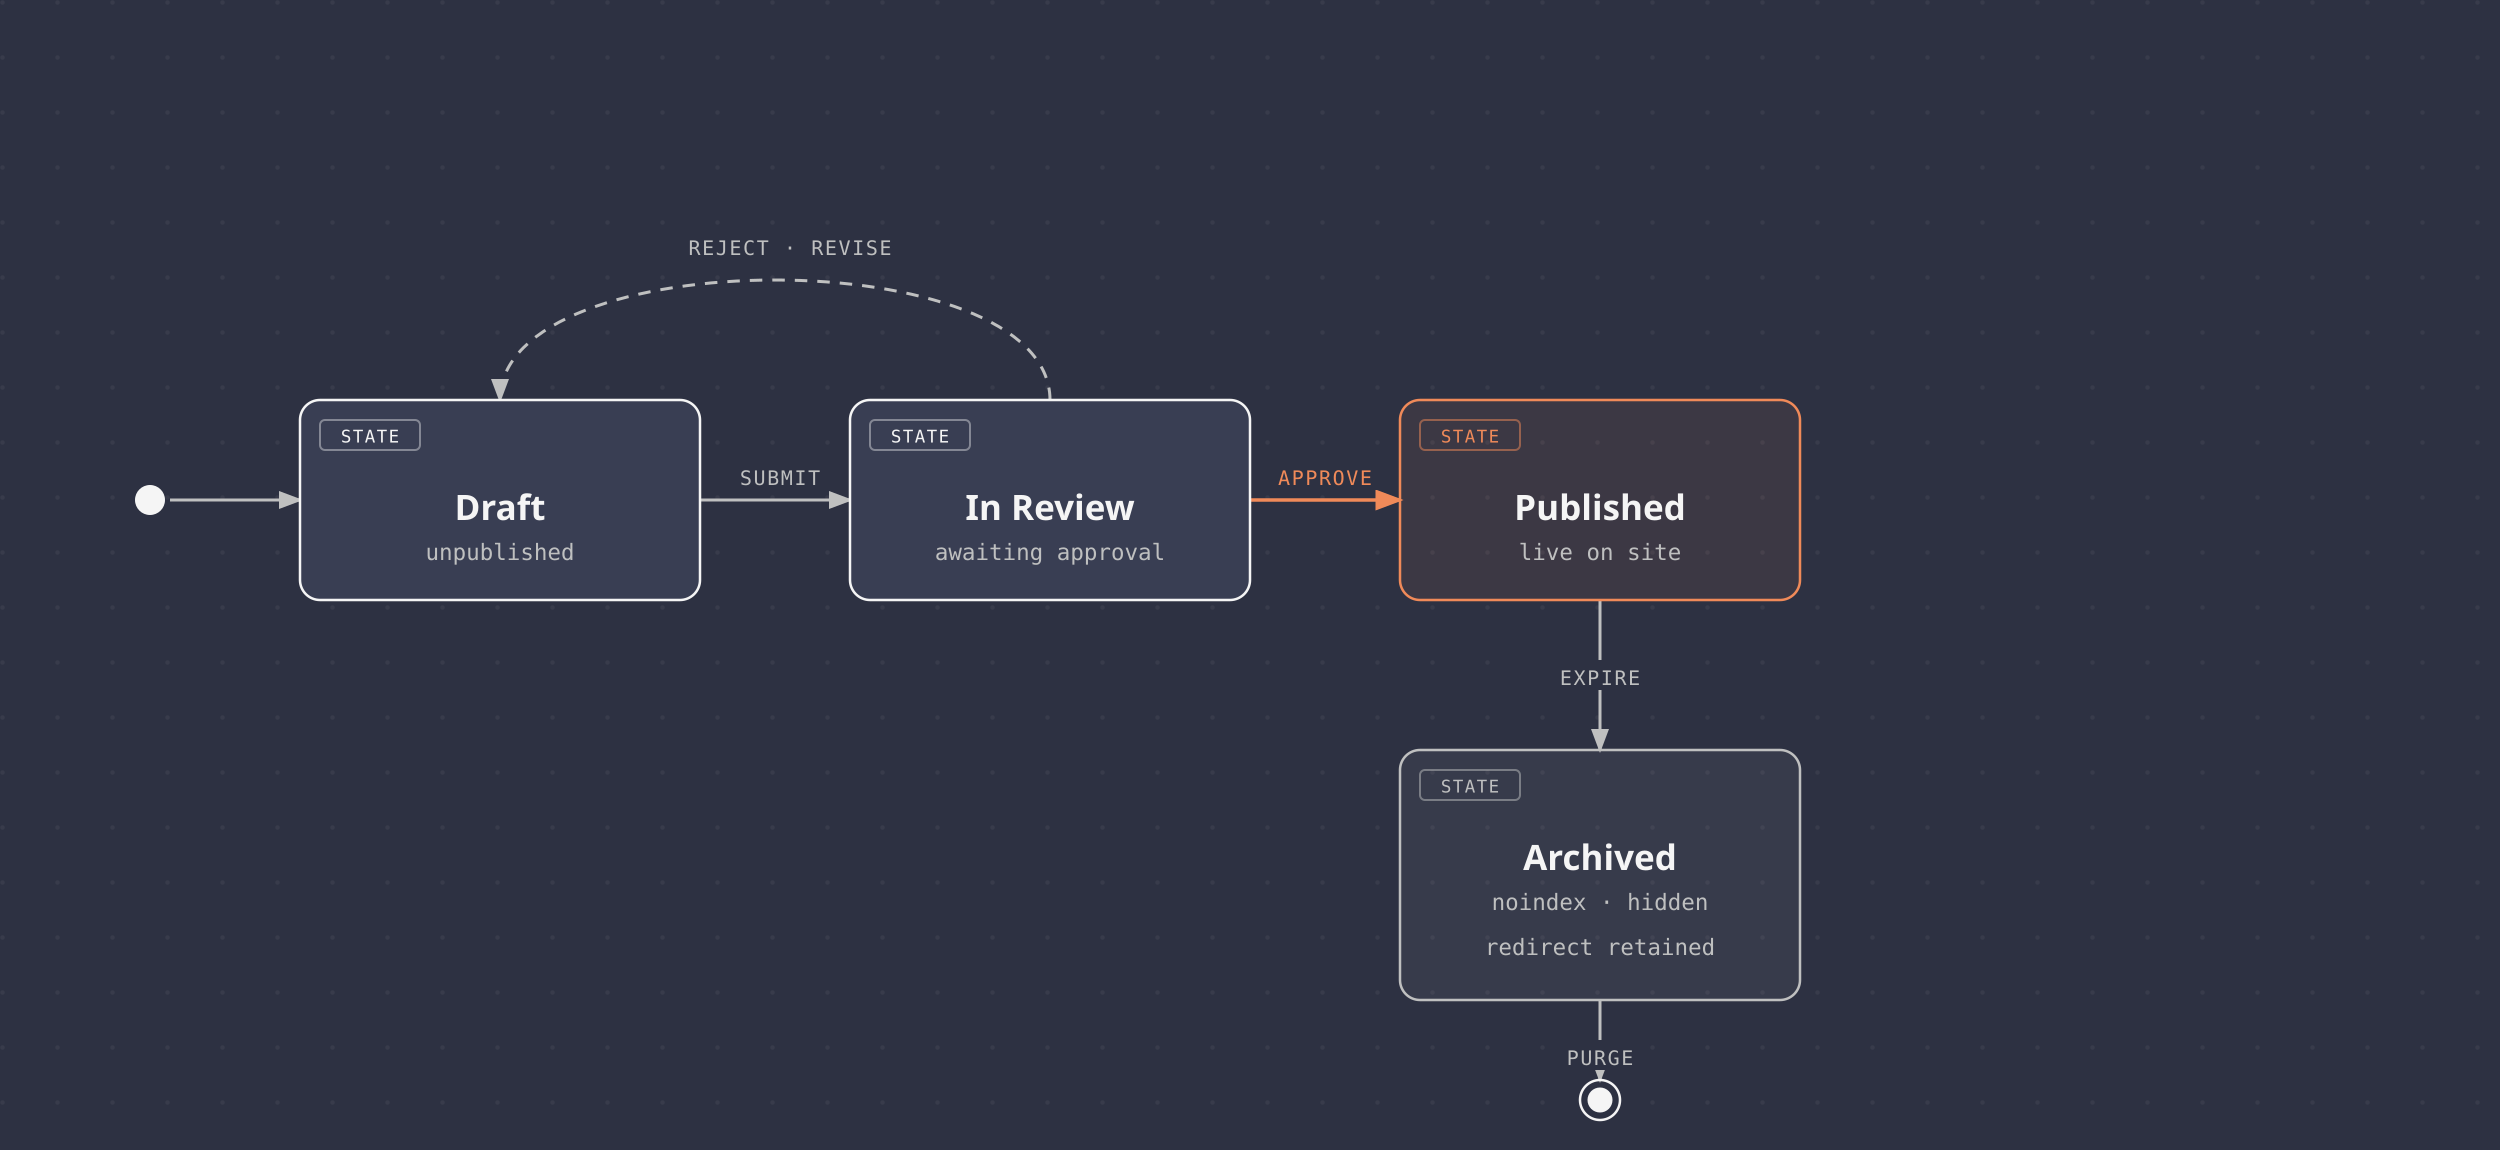
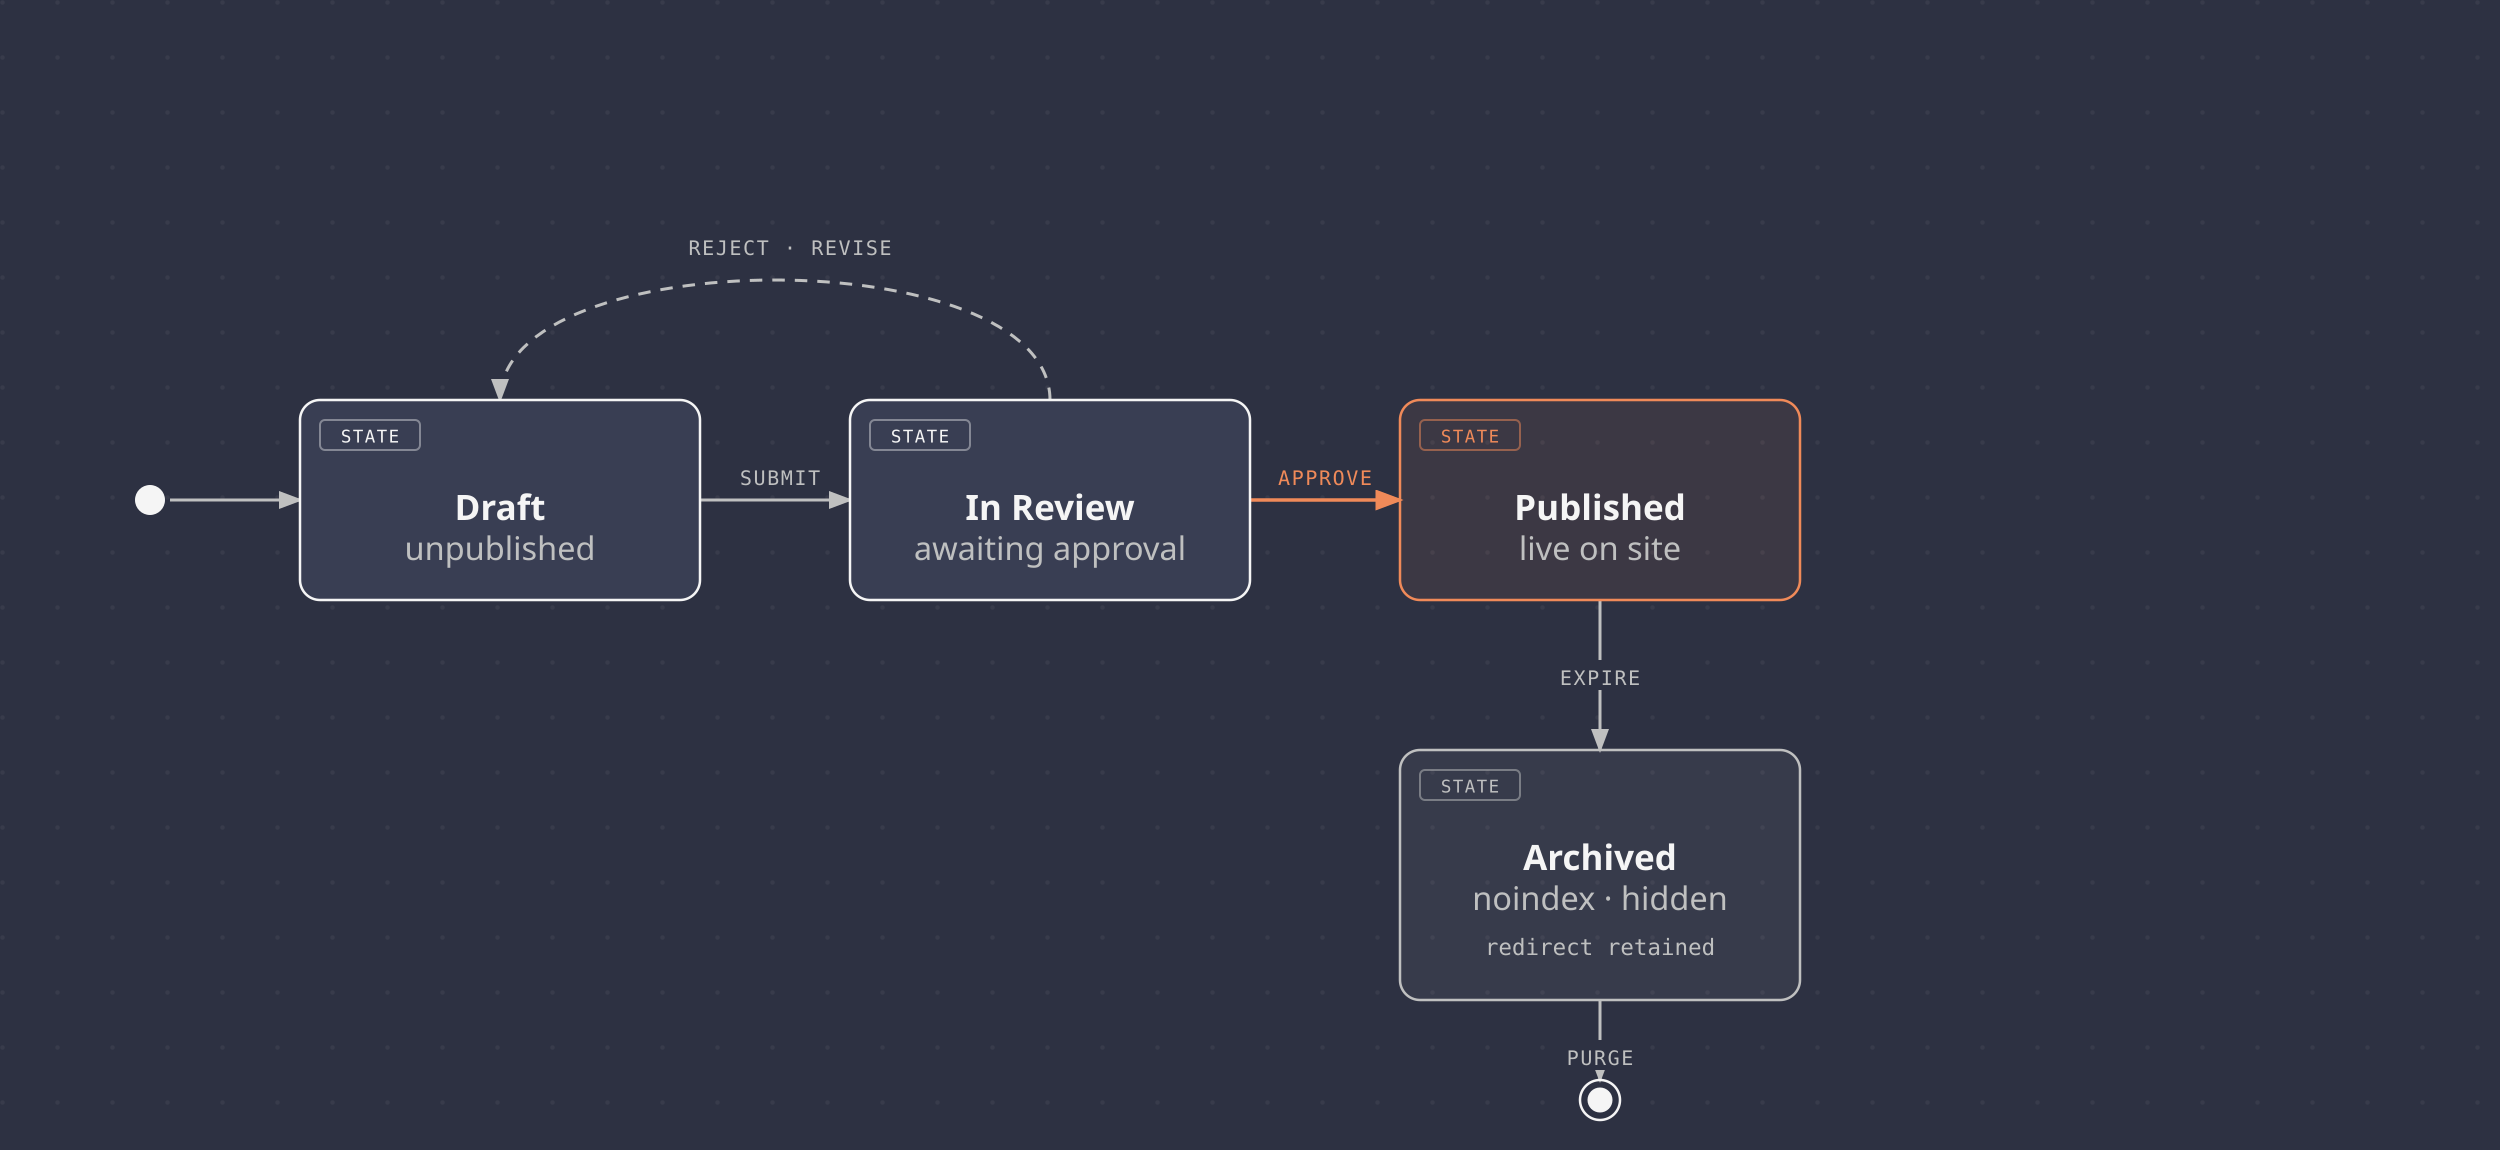
<svg xmlns="http://www.w3.org/2000/svg" viewBox="0 0 1000 460" role="img" aria-labelledby="state-dark-title state-dark-desc">
  <defs>
    <style>
/* page-css */
@font-face { font-family: 'Amazon Ember'; font-weight: 300; font-style: normal; src: local('Amazon Ember Light'), local('Amazon Ember'); }
@font-face { font-family: 'Amazon Ember'; font-weight: 400; font-style: normal; src: local('Amazon Ember'); }
@font-face { font-family: 'Amazon Ember'; font-weight: 400; font-style: italic; src: local('Amazon Ember Italic'), local('Amazon Ember'); }
@font-face { font-family: 'Amazon Ember'; font-weight: 600; font-style: normal; src: local('Amazon Ember Medium'), local('Amazon Ember'); }
@font-face { font-family: 'Amazon Ember'; font-weight: 700; font-style: normal; src: local('Amazon Ember Bold'), local('Amazon Ember'); }
@font-face { font-family: 'Amazon Ember'; font-weight: 800; font-style: normal; src: local('Amazon Ember Heavy'), local('Amazon Ember'); }
@font-face { font-family: 'Amazon Ember Mono'; font-weight: 400; font-style: normal; src: local('Amazon Ember Mono'); }
@font-face { font-family: 'Amazon Ember Mono'; font-weight: 700; font-style: normal; src: local('Amazon Ember Mono Bold'), local('Amazon Ember Mono'); }
/* /page-css */
    </style>
    <pattern id="dots" width="22" height="22" patternUnits="userSpaceOnUse">
      <circle cx="1" cy="1" r="0.9" fill="rgba(245,245,245,0.10)" />
    </pattern>
    <marker id="arrow" markerWidth="8" markerHeight="6" refX="7" refY="3" orient="auto">
      <polygon points="0 0, 8 3, 0 6" fill="#bfc0c0" />
    </marker>
    <marker id="arrow-accent" markerWidth="8" markerHeight="6" refX="7" refY="3" orient="auto">
      <polygon points="0 0, 8 3, 0 6" fill="#f08a59" />
    </marker>
  </defs>
  <rect width="100%" height="100%" fill="#2d3142" />
  <rect width="100%" height="100%" fill="url(#dots)" opacity="0.55" />
  <line x1="68" y1="200" x2="120" y2="200" stroke="#bfc0c0" stroke-width="1.2" marker-end="url(#arrow)" />
  <line x1="280" y1="200" x2="340" y2="200" stroke="#bfc0c0" stroke-width="1.2" marker-end="url(#arrow)" />
  <line x1="500" y1="200" x2="560" y2="200" stroke="#f08a59" stroke-width="1.4" marker-end="url(#arrow-accent)" />
  <line x1="640" y1="240" x2="640" y2="300" stroke="#bfc0c0" stroke-width="1.2" marker-end="url(#arrow)" />
  <line x1="640" y1="400" x2="640" y2="432" stroke="#bfc0c0" stroke-width="1.2" marker-end="url(#arrow)" />
  <path d="M 420 160 C 420 96, 200 96, 200 160" fill="none" stroke="#bfc0c0" stroke-width="1.2" stroke-dasharray="5,4" marker-end="url(#arrow)" />
  <rect x="172" y="184" width="48" height="12" rx="2" fill="#2d3142" />
  <text x="196" y="194" fill="#bfc0c0" font-size="8" font-family="'Geist Mono', monospace" text-anchor="middle" letter-spacing="0.08em">CREATE</text>
  <rect x="288" y="184" width="48" height="12" rx="2" fill="#2d3142" />
  <text x="312" y="194" fill="#bfc0c0" font-size="8" font-family="'Geist Mono', monospace" text-anchor="middle" letter-spacing="0.08em">SUBMIT</text>
  <rect x="500" y="184" width="60" height="12" rx="2" fill="#2d3142" />
  <text x="530" y="194" fill="#f08a59" font-size="8" font-family="'Geist Mono', monospace" text-anchor="middle" letter-spacing="0.08em">APPROVE</text>
  <rect x="612" y="264" width="56" height="12" rx="2" fill="#2d3142" />
  <text x="640" y="274" fill="#bfc0c0" font-size="8" font-family="'Geist Mono', monospace" text-anchor="middle" letter-spacing="0.08em">EXPIRE</text>
  <rect x="620" y="416" width="40" height="12" rx="2" fill="#2d3142" />
  <text x="640" y="426" fill="#bfc0c0" font-size="8" font-family="'Geist Mono', monospace" text-anchor="middle" letter-spacing="0.08em">PURGE</text>
  <rect x="276" y="92" width="80" height="12" rx="2" fill="#2d3142" />
  <text x="316" y="102" fill="#bfc0c0" font-size="8" font-family="'Geist Mono', monospace" text-anchor="middle" letter-spacing="0.08em">REJECT · REVISE</text>
  <circle cx="60" cy="200" r="6" fill="#f5f5f5" />
  <rect x="120" y="160" width="160" height="80" rx="8" fill="#393e53" stroke="#f5f5f5" stroke-width="1" />
  <rect x="128" y="168" width="40" height="12" rx="2" fill="transparent" stroke="rgba(245,245,245,0.40)" stroke-width="0.8" />
  <text x="148" y="177" fill="#f5f5f5" font-size="7" font-family="'Geist Mono', monospace" text-anchor="middle" letter-spacing="0.08em">STATE</text>
  <text x="200" y="208" fill="#f5f5f5" font-size="14" font-weight="600" font-family="'Geist', sans-serif" text-anchor="middle">Draft</text>
-   <text x="200" y="224" fill="#bfc0c0" font-size="9" font-family="'Geist Mono', monospace" text-anchor="middle">unpublished</text>
+   <text x="200" y="224" fill="#bfc0c0" font-size="13" font-family="'Geist', sans-serif" text-anchor="middle">unpublished</text>
  <rect x="340" y="160" width="160" height="80" rx="8" fill="#393e53" stroke="#f5f5f5" stroke-width="1" />
  <rect x="348" y="168" width="40" height="12" rx="2" fill="transparent" stroke="rgba(245,245,245,0.40)" stroke-width="0.8" />
  <text x="368" y="177" fill="#f5f5f5" font-size="7" font-family="'Geist Mono', monospace" text-anchor="middle" letter-spacing="0.08em">STATE</text>
  <text x="420" y="208" fill="#f5f5f5" font-size="14" font-weight="600" font-family="'Geist', sans-serif" text-anchor="middle">In Review</text>
-   <text x="420" y="224" fill="#bfc0c0" font-size="9" font-family="'Geist Mono', monospace" text-anchor="middle">awaiting approval</text>
+   <text x="420" y="224" fill="#bfc0c0" font-size="13" font-family="'Geist', sans-serif" text-anchor="middle">awaiting approval</text>
  <rect x="560" y="160" width="160" height="80" rx="8" fill="rgba(240,138,89,0.08)" stroke="#f08a59" stroke-width="1" />
  <rect x="568" y="168" width="40" height="12" rx="2" fill="transparent" stroke="rgba(240,138,89,0.50)" stroke-width="0.8" />
  <text x="588" y="177" fill="#f08a59" font-size="7" font-family="'Geist Mono', monospace" text-anchor="middle" letter-spacing="0.08em">STATE</text>
  <text x="640" y="208" fill="#f5f5f5" font-size="14" font-weight="600" font-family="'Geist', sans-serif" text-anchor="middle">Published</text>
-   <text x="640" y="224" fill="#bfc0c0" font-size="9" font-family="'Geist Mono', monospace" text-anchor="middle">live on site</text>
+   <text x="640" y="224" fill="#bfc0c0" font-size="13" font-family="'Geist', sans-serif" text-anchor="middle">live on site</text>
  <rect x="560" y="300" width="160" height="100" rx="8" fill="rgba(245,245,245,0.05)" stroke="#bfc0c0" stroke-width="1" />
  <rect x="568" y="308" width="40" height="12" rx="2" fill="transparent" stroke="rgba(191,192,192,0.50)" stroke-width="0.8" />
  <text x="588" y="317" fill="#bfc0c0" font-size="7" font-family="'Geist Mono', monospace" text-anchor="middle" letter-spacing="0.08em">STATE</text>
  <text x="640" y="348" fill="#f5f5f5" font-size="14" font-weight="600" font-family="'Geist', sans-serif" text-anchor="middle">Archived</text>
-   <text x="640" y="364" fill="#bfc0c0" font-size="9" font-family="'Geist Mono', monospace" text-anchor="middle">noindex · hidden</text>
+   <text x="640" y="364" fill="#bfc0c0" font-size="13" font-family="'Geist', sans-serif" text-anchor="middle">noindex · hidden</text>
  <text x="640" y="382" fill="#bfc0c0" font-size="9" font-family="'Geist Mono', monospace" text-anchor="middle">redirect retained</text>
  <circle cx="640" cy="440" r="8" fill="none" stroke="#f5f5f5" stroke-width="1" />
  <circle cx="640" cy="440" r="5" fill="#f5f5f5" />
</svg>
